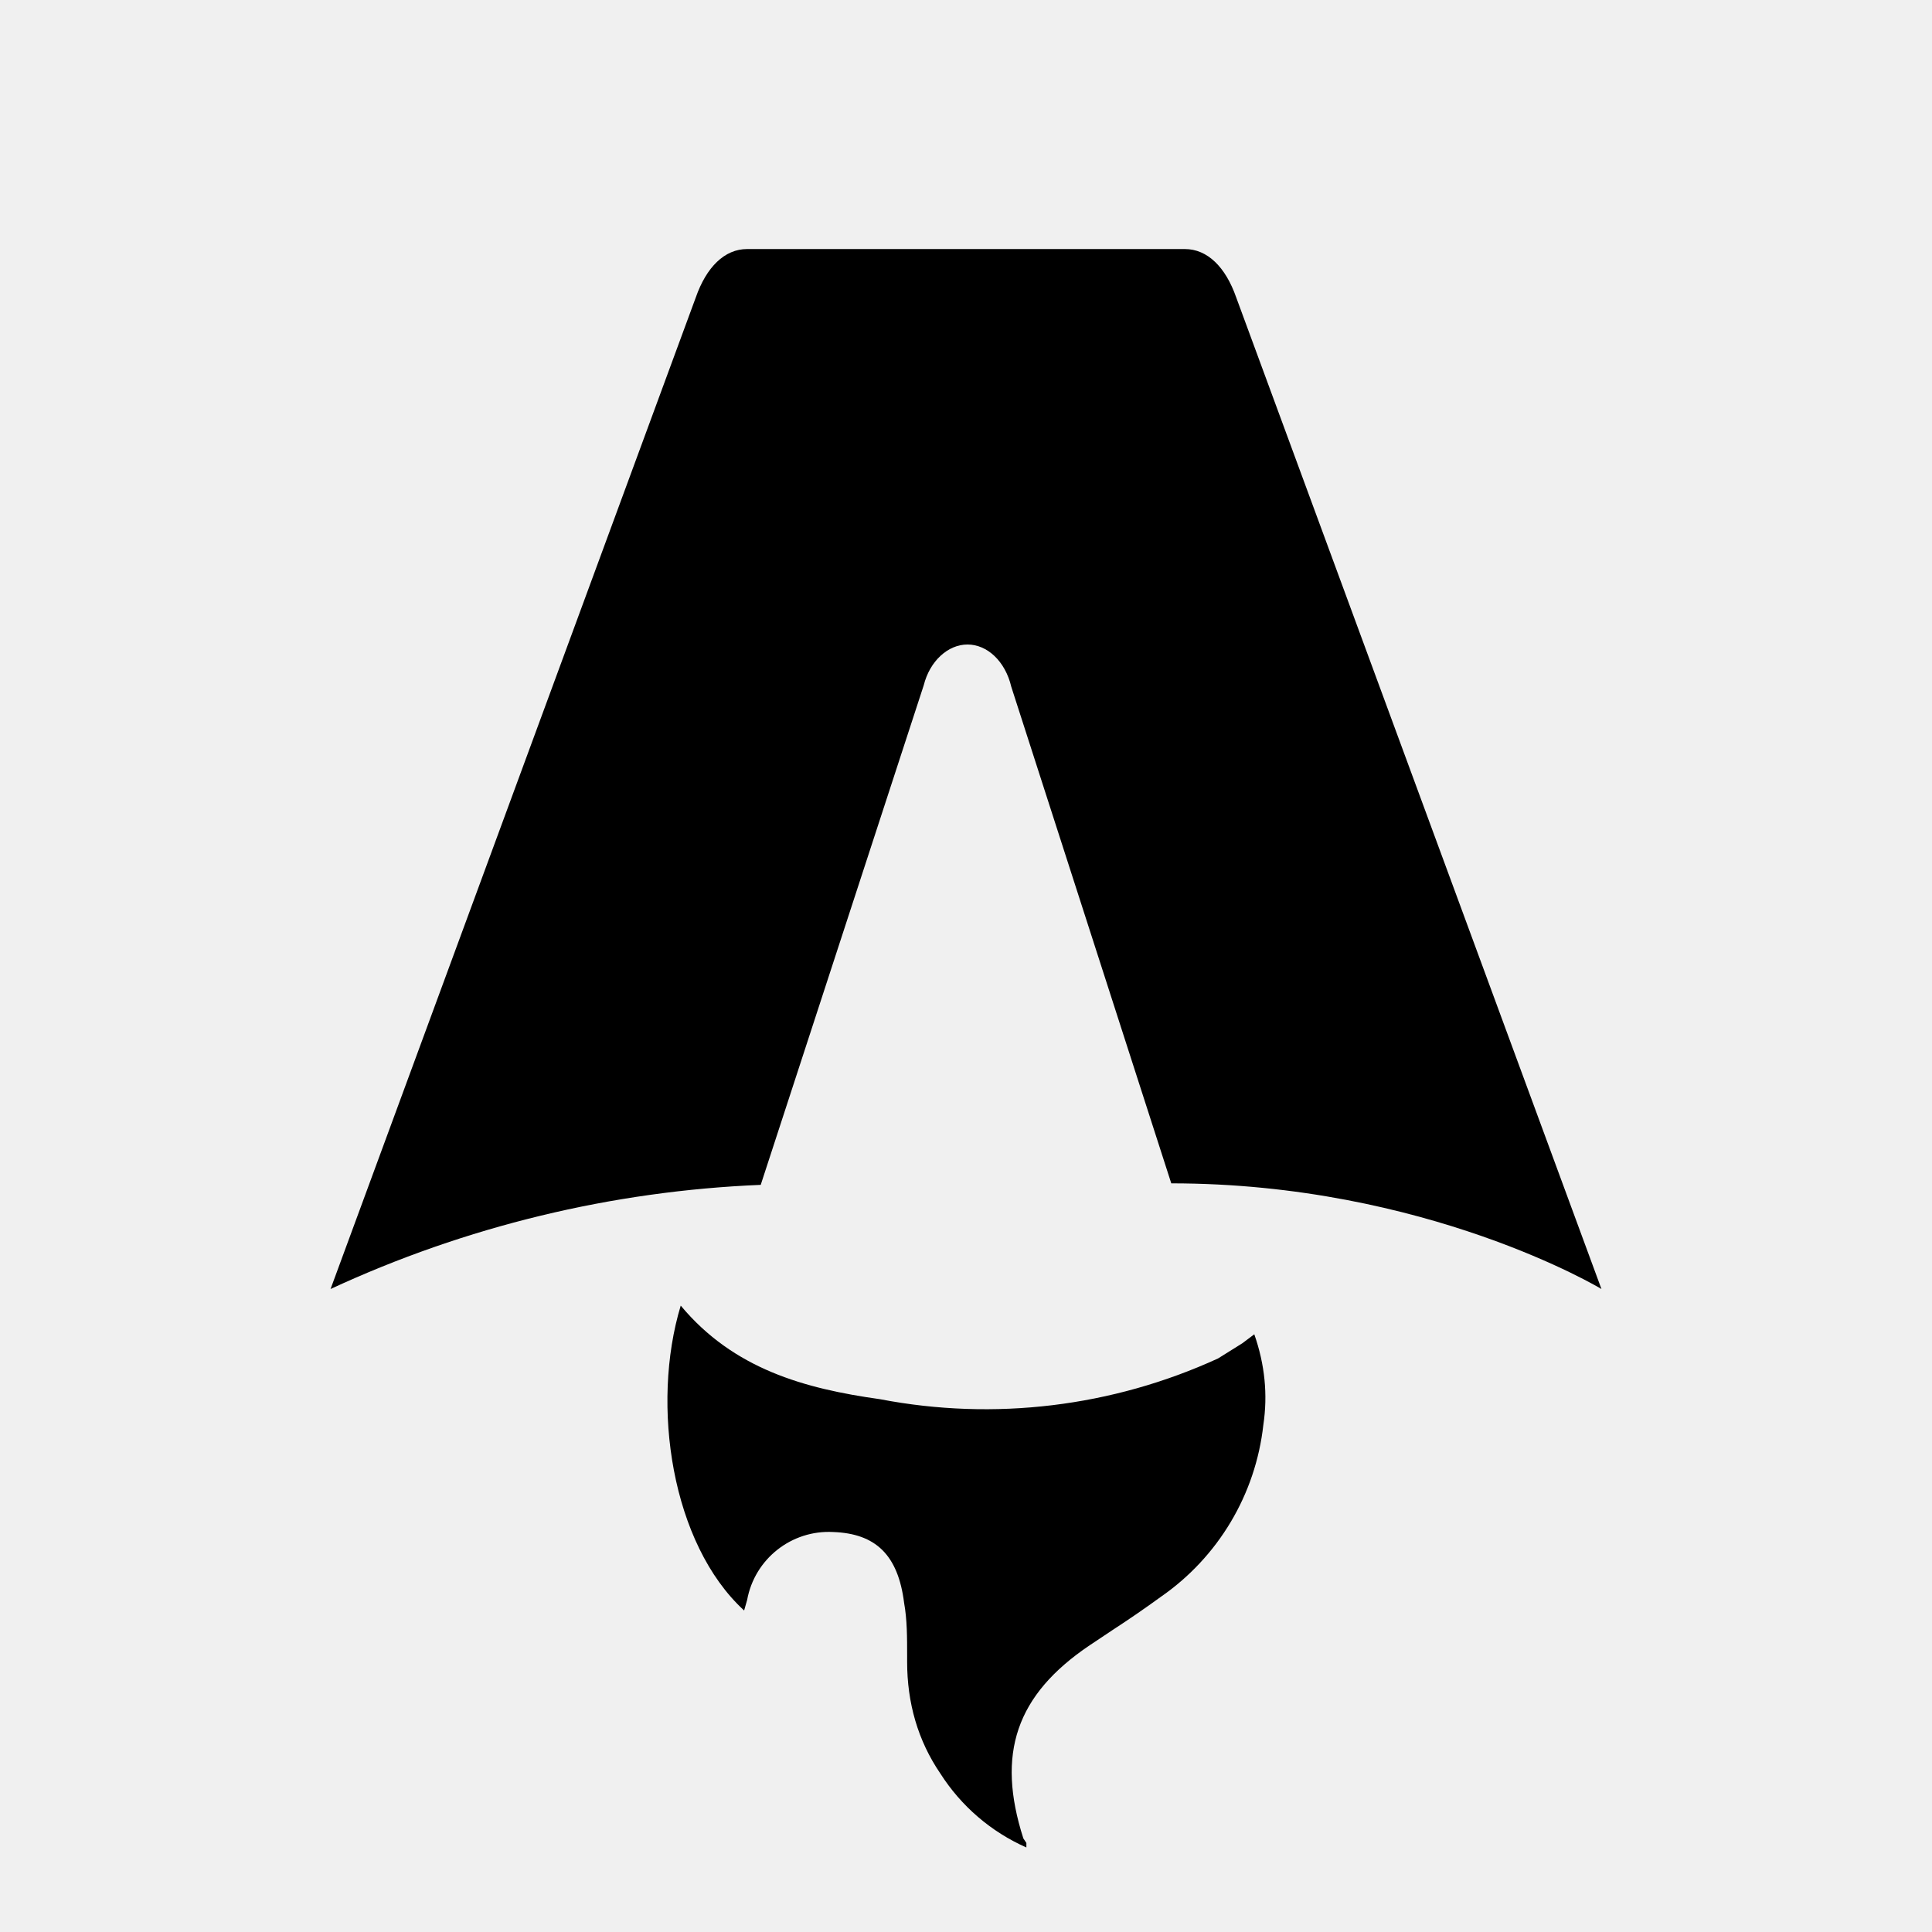
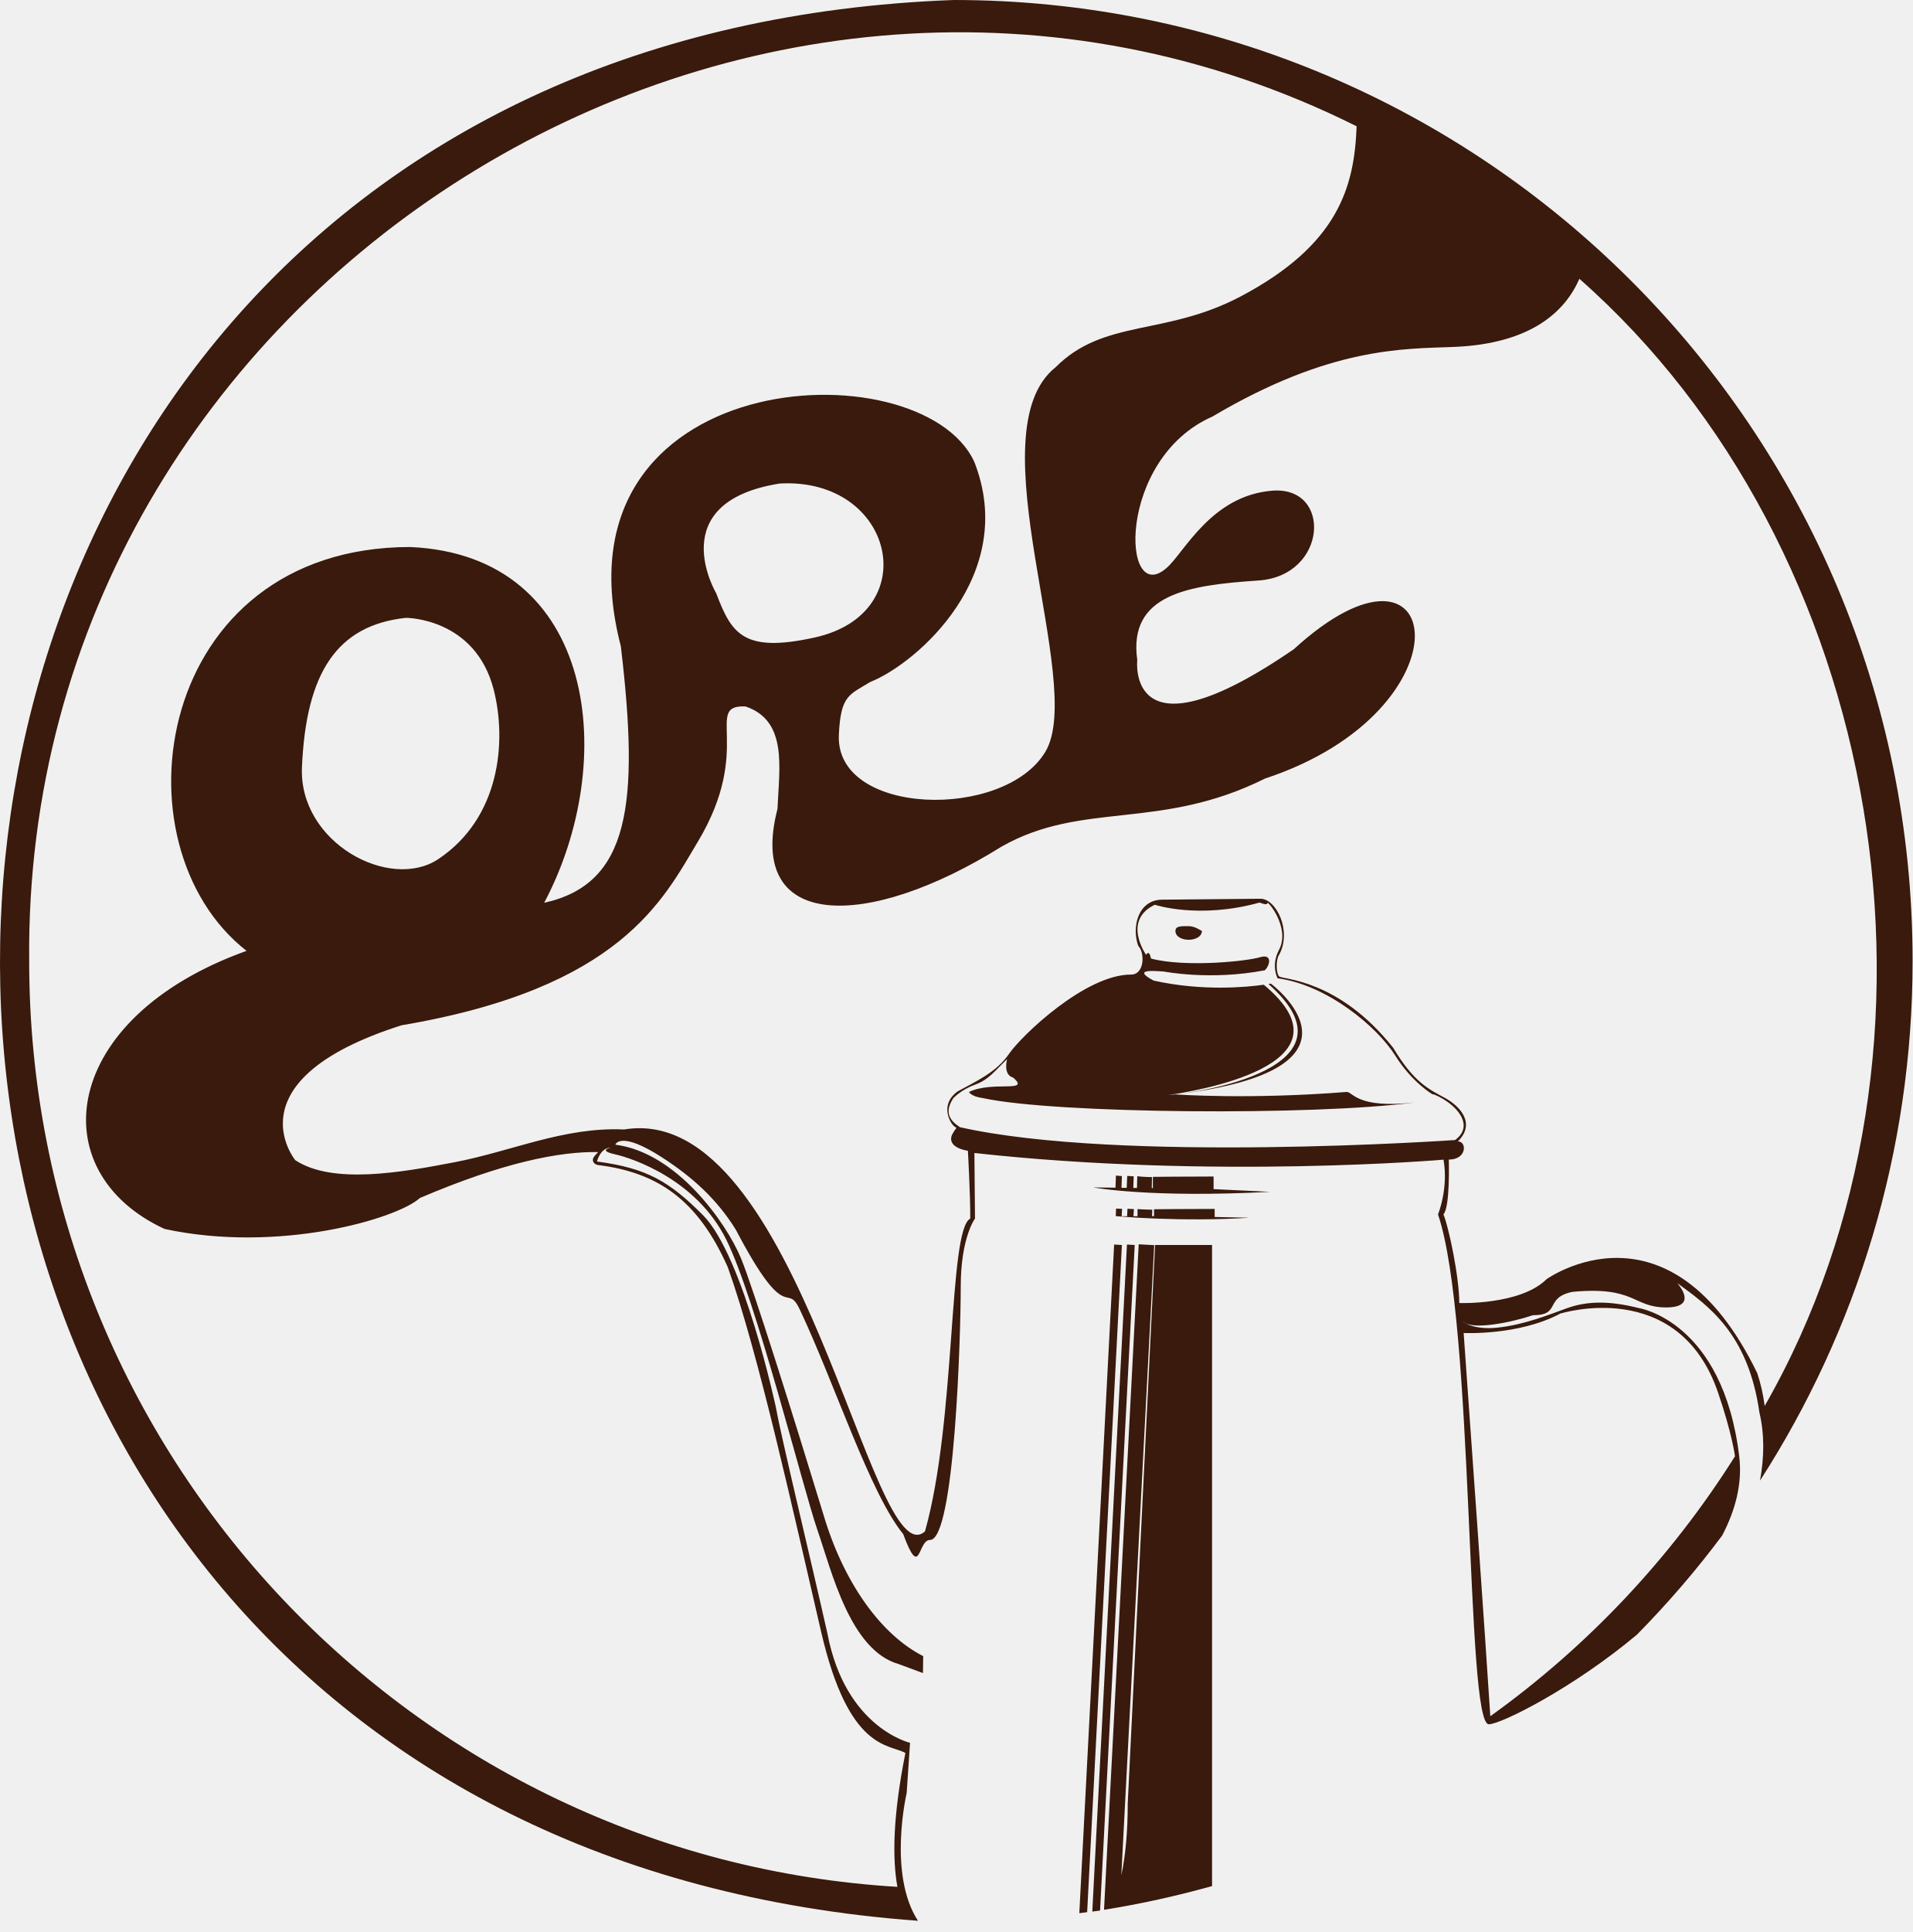
- <svg xmlns="http://www.w3.org/2000/svg" fill="none" viewBox="0 0 128 128">
-   <path d="M50.4 78.5a75.1 75.1 0 0 0-28.5 6.9l24.2-65.7c.7-2 1.9-3.2 3.4-3.2h29c1.5 0 2.7 1.2 3.4 3.2l24.2 65.7s-11.6-7-28.5-7L67 45.5c-.4-1.7-1.6-2.8-2.9-2.8-1.3 0-2.5 1.1-2.9 2.7L50.4 78.5Zm-1.1 28.2Zm-4.2-20.2c-2 6.6-.6 15.8 4.2 20.2a17.5 17.5 0 0 1 .2-.7 5.5 5.5 0 0 1 5.7-4.5c2.8.1 4.3 1.5 4.7 4.7.2 1.1.2 2.3.2 3.5v.4c0 2.7.7 5.2 2.2 7.4a13 13 0 0 0 5.7 4.9v-.3l-.2-.3c-1.8-5.6-.5-9.5 4.4-12.8l1.5-1a73 73 0 0 0 3.2-2.2 16 16 0 0 0 6.8-11.4c.3-2 .1-4-.6-6l-.8.6-1.6 1a37 37 0 0 1-22.4 2.7c-5-.7-9.7-2-13.2-6.2Z" />
+ <svg xmlns="http://www.w3.org/2000/svg" width="101" height="102" viewBox="0 0 101 102">
  <style>
-         path { fill: #000; }
-         @media (prefers-color-scheme: dark) {
-             path { fill: #FFF; }
-         }
-     </style>
+   path {
+     fill: #391a0d;
+   }
+   @media (prefers-color-scheme: dark) {
+     path {
+       fill: white;
+     }
+   }
+ </style>
+   <path d="M58.835 65.706L56.996 101.006C57.134 100.988 57.272 100.975 57.41 100.952L59.245 65.729L58.835 65.706Z" />
+   <path d="M60.996 65.733L59.553 95.215C59.553 96.734 59.432 97.977 59.214 99.009L60.951 65.738L60.132 65.693L58.301 100.827C60.243 100.519 62.145 100.094 64.006 99.576V65.729H61L60.996 65.733Z" />
+   <path d="M59.512 65.706L57.682 100.921C57.82 100.903 57.958 100.89 58.092 100.867L59.922 65.729L59.512 65.706Z" />
+   <path d="M62.069 49.142C62.078 49.773 63.459 49.773 63.472 49.142C63.472 49.187 63.156 48.897 62.773 48.897C62.39 48.897 62.073 48.879 62.073 49.142H62.069Z" />
+   <path d="M64.149 63.825C62.626 63.825 60.942 63.843 60.942 63.843V64.205H60.835L60.849 63.865C60.63 63.856 60.488 63.865 60.069 63.834V64.21H59.855L59.878 63.834C59.878 63.834 59.691 63.825 59.539 63.816L59.521 64.21H59.232L59.254 63.821C59.254 63.821 59.08 63.812 58.938 63.807L58.92 64.205L59.054 64.214H59.027C59.027 64.214 62.385 64.522 65.975 64.29L64.144 64.25V63.821L64.149 63.825Z" />
+   <path d="M64.087 62.114C62.563 62.114 60.88 62.132 60.88 62.132V62.726H60.822L60.835 62.145C60.621 62.136 60.474 62.145 60.056 62.1L60.042 62.717H59.846L59.869 62.105C59.869 62.105 59.682 62.092 59.526 62.083L59.499 62.713H59.223L59.245 62.092C59.245 62.092 59.072 62.078 58.929 62.065L58.907 62.704L57.74 62.69C57.74 62.69 60.688 63.258 67.071 62.923L64.087 62.78V62.118V62.114Z" />
+   <path d="M101 50.729C101 22.712 78.33 0 50.36 0C-15.664 2.435 -17.258 96.6 48.476 101.408C46.873 98.946 47.879 94.665 47.879 94.665L48.057 92.011C48.057 92.011 44.65 91.234 43.697 86.256C42.86 82.512 41.252 75.885 40.984 74.353C40.984 74.353 39.274 66.314 37.119 64.151C35.373 62.4 34.175 61.667 31.524 61.323C31.524 61.323 31.694 60.595 32.251 60.595C32.251 60.595 31.551 60.733 32.464 60.939C33.404 61.149 36.767 62.266 38.348 65.438C39.929 68.611 42.388 78.522 43.158 80.751C43.928 82.981 44.895 87.127 47.46 87.856L48.739 88.329L48.752 87.436C46.516 86.301 44.534 83.539 43.474 79.929C41.906 74.799 39.76 67.941 39.118 66.403C38.339 64.54 35.729 60.845 32.495 60.434C32.495 60.434 32.731 59.652 35.007 61.135C36.531 62.127 37.84 63.28 38.856 64.92C41.59 70.135 41.51 67.605 42.232 69.129C44.098 73.084 45.933 78.825 47.696 80.993C48.618 83.477 48.449 81.301 49.113 81.301C50.413 81.301 50.734 70.537 50.734 67.932C50.734 65.327 51.487 64.335 51.487 64.335L51.456 60.872C64.064 62.266 76.228 61.225 76.228 61.225C76.499 62.748 75.938 64.116 75.938 64.116C77.867 69.781 77.39 91.033 78.62 91.033C79.261 91.033 83.073 89.129 86.449 86.296C88.062 84.656 89.567 82.914 90.943 81.068C91.647 79.724 92.012 78.325 91.847 76.913C90.992 69.746 86.552 69.062 86.552 69.062C85.082 68.691 83.879 68.66 82.761 69.062C81.733 69.433 80.49 69.938 79.105 70.09C77.72 70.246 77.172 69.715 77.288 69.781C77.746 70.242 79.822 69.817 80.949 69.437C82.454 69.437 81.537 68.517 83.033 68.204C86.365 67.891 86.213 69.026 87.986 69.026C89.758 69.026 88.569 67.74 88.569 67.74C90.182 68.924 92.311 70.362 92.912 74.581C93.183 75.72 93.166 76.931 92.943 78.168C98.034 70.255 101 60.845 101 50.733V50.729ZM82.374 69.357C82.374 69.357 88.636 67.364 90.734 73.544C91.464 75.684 91.62 76.868 91.62 76.886C88.235 82.257 83.839 86.922 78.7 90.608C78.415 86.149 77.622 74.956 77.292 70.376C77.292 70.376 80.174 70.523 82.374 69.362V69.357ZM31.333 61.126C31.235 61.359 31.444 61.488 31.565 61.506C34.731 61.895 36.851 63.343 38.432 66.9C40.063 71.448 41.92 79.96 43.372 86.194C44.824 92.431 46.922 92.061 47.812 92.547C47.149 95.876 47.117 98.097 47.389 99.616C21.811 98.079 1.541 76.788 1.541 50.742C1.189 14.938 39.867 -9.187 71.64 6.667C71.52 9.866 70.683 12.918 65.521 15.648C61.526 17.757 58.306 16.819 55.749 19.384C51.42 22.811 57.361 36.037 55.21 39.678C53.054 43.316 44.111 43.092 44.298 38.807C44.392 36.694 44.846 36.689 45.955 36.006C48.409 35.032 53.798 30.349 51.447 24.375C48.596 18.249 28.919 19.254 32.785 34.12C33.774 42.471 33.248 46.667 28.736 47.663C32.691 40.215 31.538 29.317 21.659 28.879C8.173 28.892 5.839 44.58 13.019 50.201C3.18 53.731 2.138 61.855 8.694 64.884C14.738 66.184 20.982 64.339 22.172 63.249C26.572 61.368 29.556 60.787 31.587 60.823C31.453 60.961 31.36 61.068 31.342 61.117L31.333 61.126ZM43.029 33.655C39.256 34.491 38.628 33.454 37.822 31.323C37.822 31.323 34.954 26.511 41.181 25.527C47.242 25.197 48.85 32.368 43.029 33.655ZM23.151 45.353C20.59 47.065 15.771 44.495 15.945 40.501C16.163 35.523 17.78 33.016 21.432 32.619C21.432 32.619 25.098 32.601 26.073 36.417C26.763 39.133 26.416 43.168 23.156 45.349L23.151 45.353ZM50.676 59.495C49.857 58.982 50.061 58.432 50.333 57.99C50.333 57.99 50.725 57.543 51.478 57.27C52.226 56.998 52.533 56.533 53.184 55.916C53.184 55.916 52.943 56.739 53.509 56.895C54.431 57.717 52.431 57.047 51.17 57.65C51.17 57.65 51.268 57.891 51.919 57.976C55.66 58.798 69.373 58.919 74.727 58.2C71.623 58.557 71.44 57.623 71.106 57.65C65.913 58.061 62.087 57.78 62.087 57.78C73.155 56.444 67.115 51.931 67.115 51.931C67.115 51.931 67.071 51.94 66.986 51.953C72.055 56.421 63.129 57.726 61.681 57.815C62.866 57.646 71.881 56.269 66.737 51.989C65.855 52.114 63.503 52.346 60.92 51.77C59.619 51.082 61.258 51.292 61.463 51.292C61.463 51.292 63.931 51.779 66.794 51.225C67.071 50.952 67.204 50.331 66.523 50.541C65.841 50.746 62.626 51.086 60.782 50.608C60.679 50.094 60.523 50.411 60.523 50.411C60.523 50.411 59.241 48.602 60.982 47.766C60.982 47.766 63.307 48.544 66.518 47.65C66.518 47.65 66.928 47.829 66.928 47.677C66.928 47.525 68.157 48.986 67.543 50.143C67.097 50.979 67.467 51.649 67.467 51.649C70.108 52.007 72.736 54.223 73.68 55.729C74.567 57.15 75.644 57.771 75.644 57.771L75.747 57.789C76.922 58.285 77.898 59.419 76.838 60.188C76.838 60.188 59.138 61.421 50.663 59.504L50.676 59.495ZM92.8 72.503C88.137 62.883 81.666 67.538 81.666 67.538C80.285 68.91 77.061 68.794 77.061 68.794C77.065 67.449 76.504 64.768 76.223 64.111C76.584 63.749 76.508 61.22 76.508 61.22C77.47 61.22 77.47 60.26 76.989 60.26C77.956 59.299 77.083 58.383 76.277 57.949C75.471 57.516 74.664 57.15 73.573 55.322C70.669 51.663 67.716 51.721 67.547 51.546C67.378 51.372 67.378 50.63 67.547 50.411C68.238 49.142 67.387 47.453 66.567 47.449C66.26 47.449 61.383 47.498 61.383 47.498C60.083 47.498 59.753 48.973 60.109 49.938C60.466 50.3 60.443 51.453 59.726 51.453C57.326 51.444 53.95 54.665 53.277 55.648C52.605 56.627 51.5 57.105 50.574 57.619C49.652 58.271 50.124 59.201 50.346 59.424C50.569 59.647 50.569 59.375 50.275 59.907C49.981 60.613 51.112 60.755 51.112 60.755C51.112 60.755 51.242 63.03 51.237 64.335C50.066 64.951 50.511 74.938 48.846 80.85C45.995 83.383 42.254 58.101 32.963 59.63C32.954 59.63 32.95 59.63 32.941 59.63C29.774 59.491 27.031 60.782 23.989 61.363C21.178 61.904 17.553 62.543 15.593 61.252C15.593 61.252 12.106 57.02 21.209 54.129C32.794 52.167 35.016 47.502 36.86 44.424C39.809 39.491 37.145 37.199 39.368 37.297C41.595 38.048 41.154 40.501 41.056 42.712C39.386 49.169 45.826 49.107 52.867 44.71C57.156 42.261 61.236 43.879 66.803 41.104C77.849 37.462 76.348 26.944 68.322 34.276C59.423 40.389 60.056 34.848 60.056 34.848C59.562 31.345 62.795 30.894 66.456 30.648C70.113 30.402 70.362 25.639 67.169 25.907C63.971 26.175 62.563 29.129 61.628 29.964C59.218 32.149 58.938 24.227 64.024 21.993C70.277 18.289 74.148 18.423 76.784 18.316C80.904 18.146 82.668 16.408 83.403 14.719C99.459 28.856 104.064 55.242 93.188 74.228C93.112 73.642 92.987 73.066 92.8 72.507V72.503Z" />
</svg>
